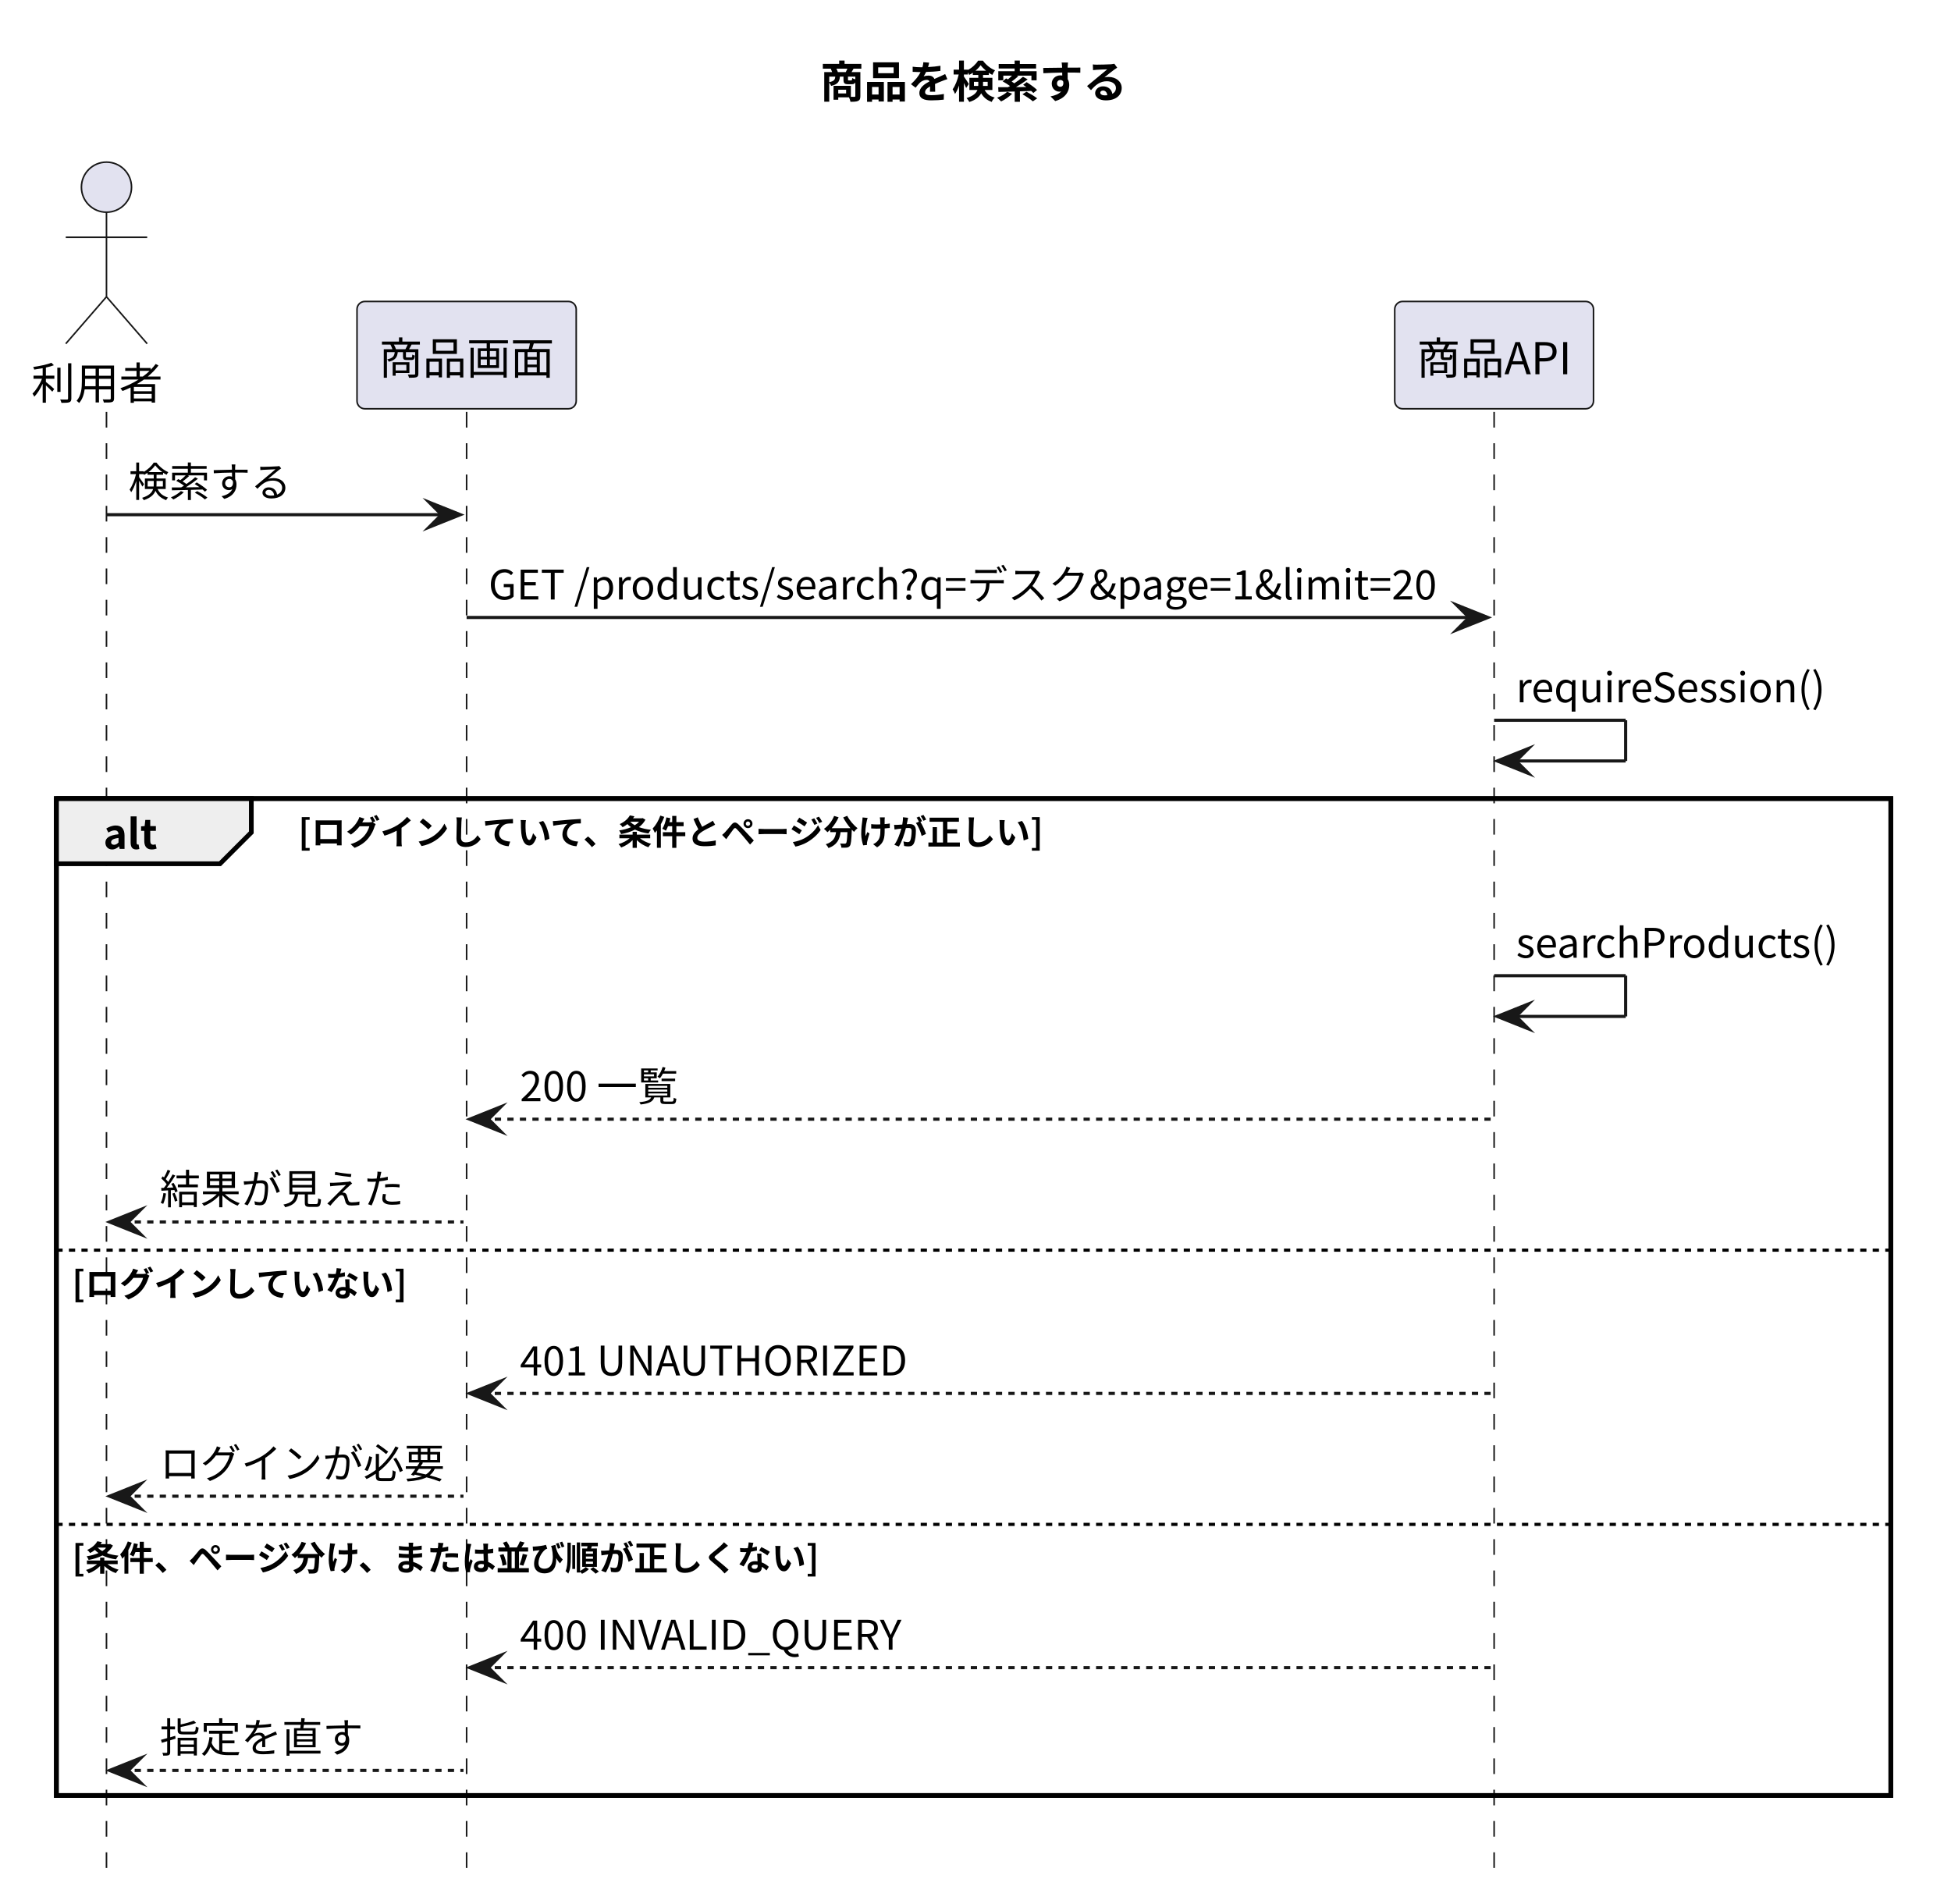
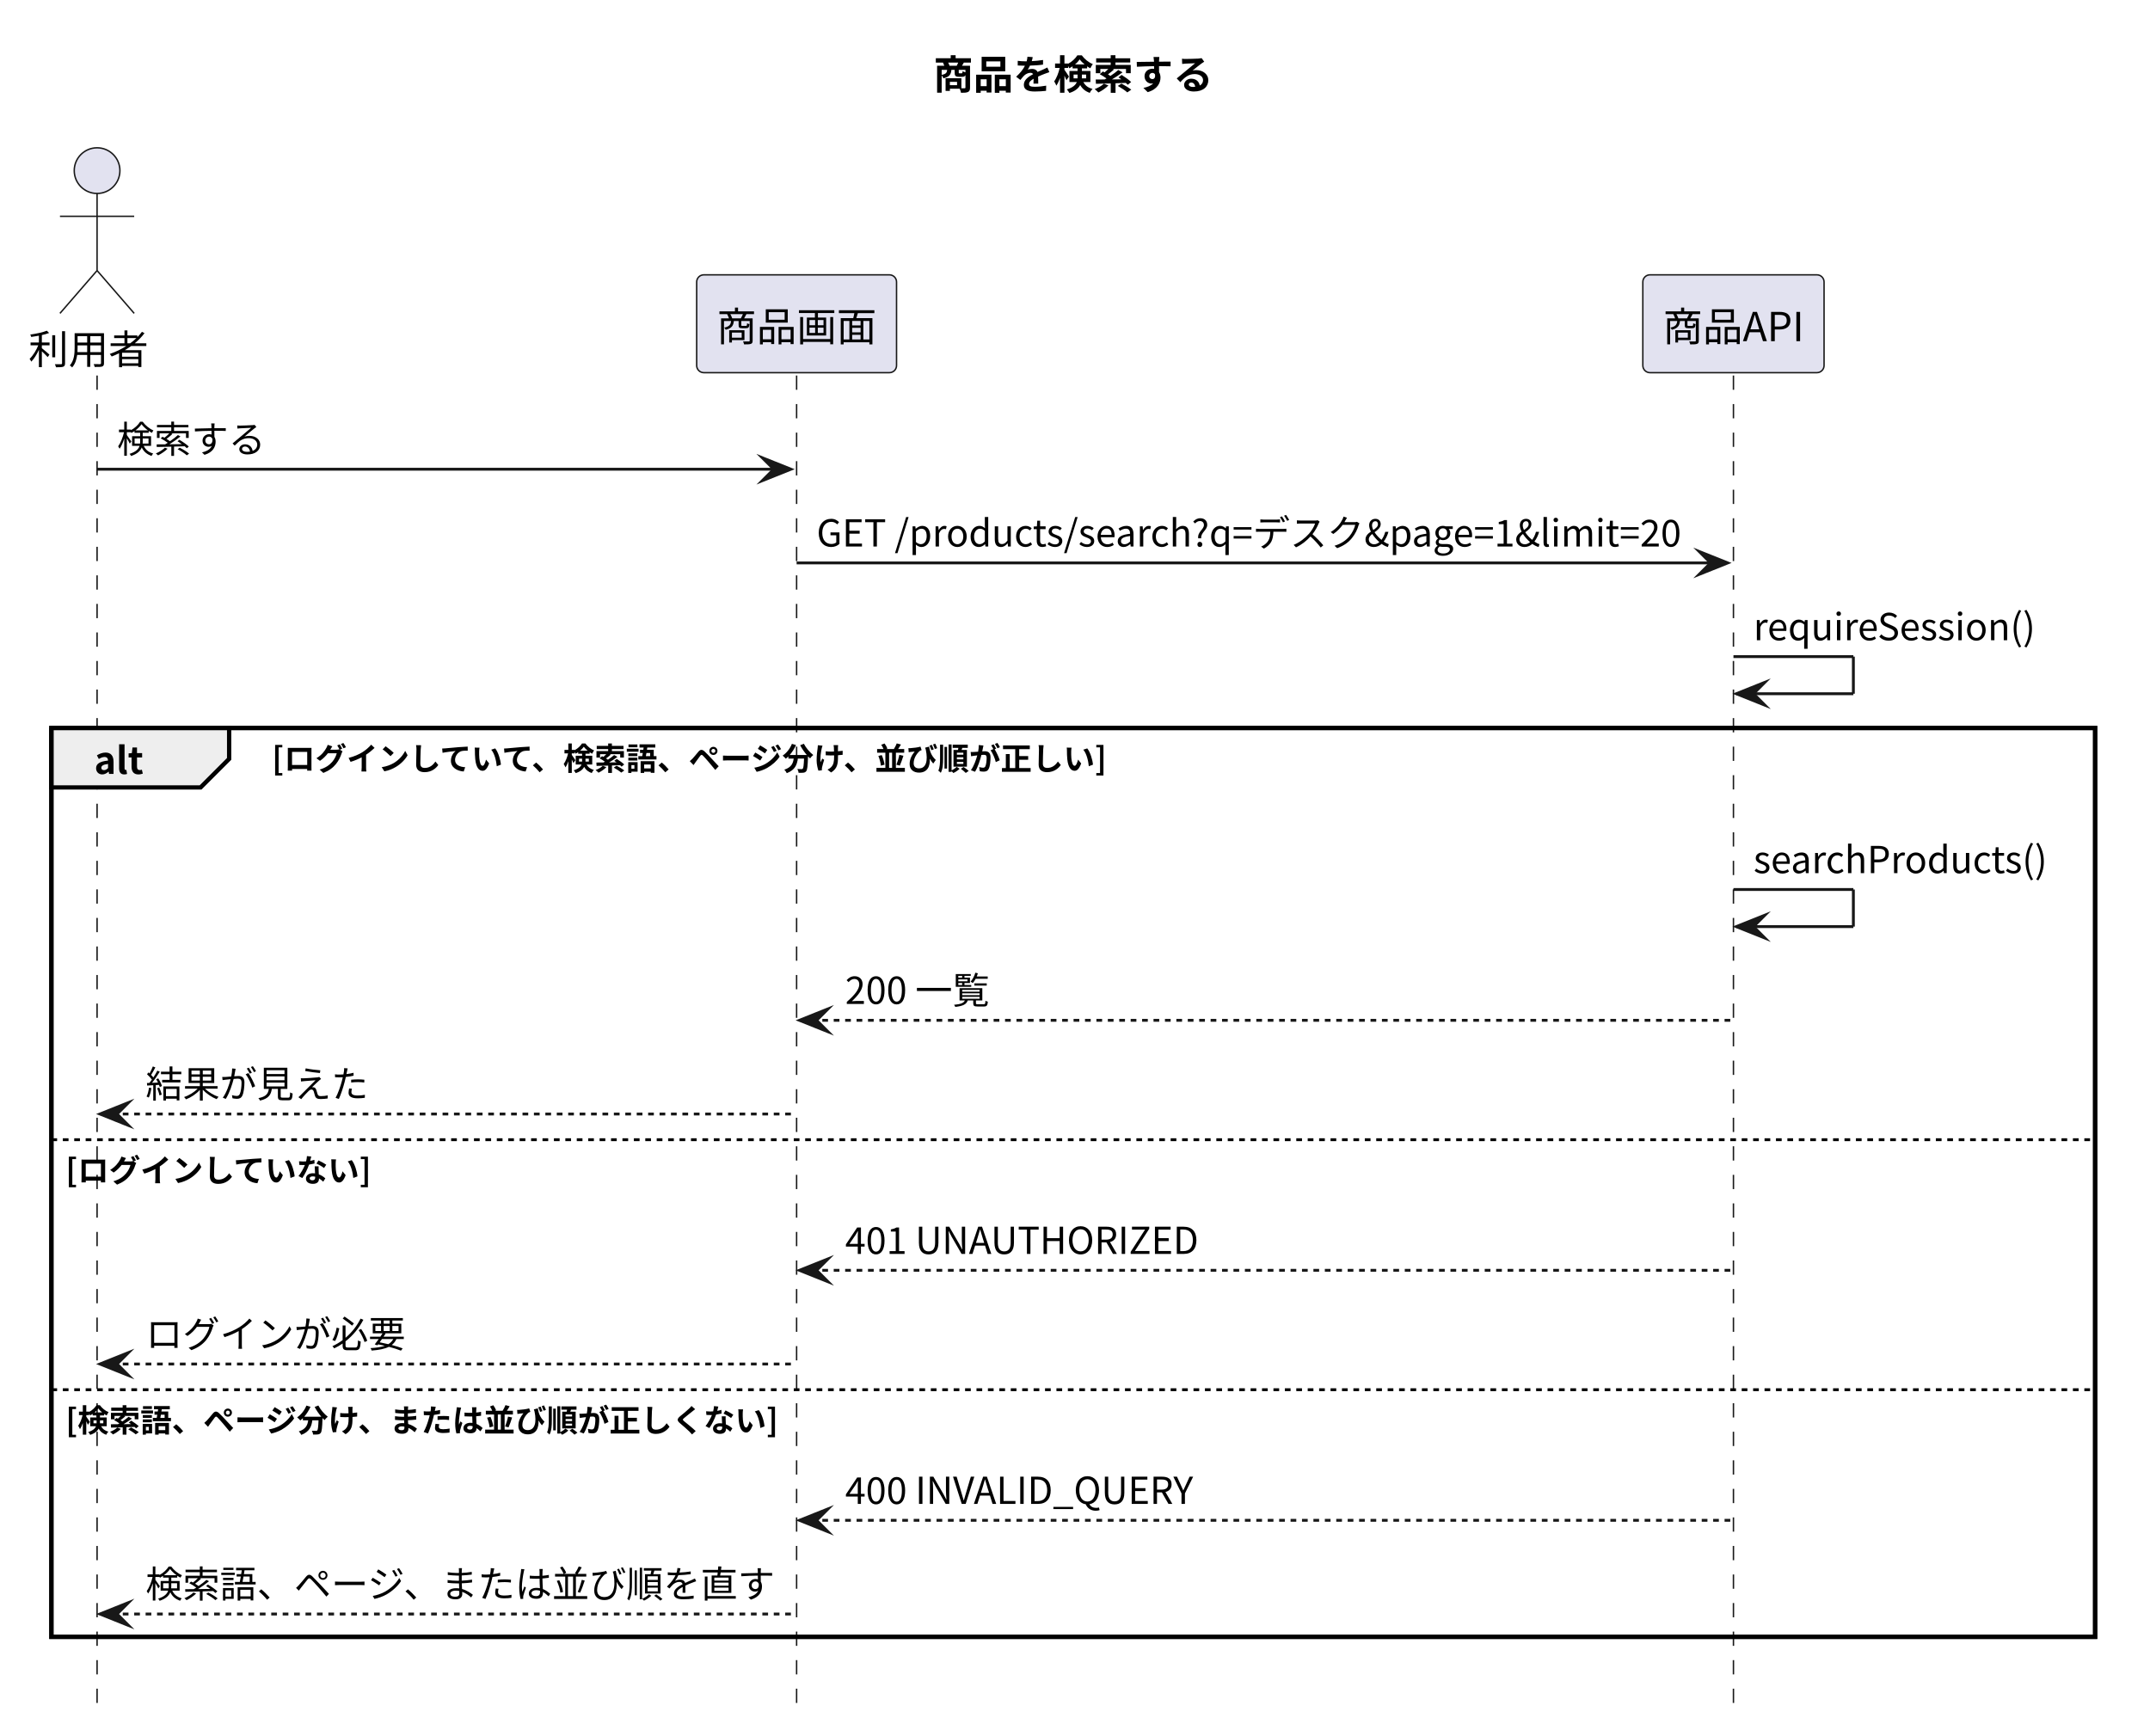
- <svg xmlns="http://www.w3.org/2000/svg" version="1.1" data-diagram-type="SEQUENCE" style="width:623px;height:608px;background:#FFFFFF;" width="623px" height="608px" viewBox="0 0 623 608" zoomAndPan="magnify" preserveAspectRatio="none" contentStyleType="text/css">
+ <svg xmlns="http://www.w3.org/2000/svg" version="1.1" data-diagram-type="SEQUENCE" style="width:753px;height:608px;background:#FFFFFF;" width="753px" height="608px" viewBox="0 0 753 608" zoomAndPan="magnify" preserveAspectRatio="none" contentStyleType="text/css">
  <defs />
  <g font-family="sans-serif" lengthAdjust="spacing">
    <g class="title" data-source-line="6">
-       <text x="261.892" y="31.24" fill="#000" font-size="14" textLength="98" font-weight="700" font-family="'Noto Sans CJK JP'">商品を検索する</text>
+       <text x="326.893" y="31.24" fill="#000" font-size="14" textLength="98" font-weight="700" font-family="'Noto Sans CJK JP'">商品を検索する</text>
    </g>
-     <rect x="18" y="255.016" width="585.785" height="318.376" fill="none" style="stroke:#000;stroke-width:1.5;" />
+     <rect x="18" y="255.016" width="715.785" height="318.376" fill="none" style="stroke:#000;stroke-width:1.5;" />
    <g class="participant-lifeline" data-qualified-name="User" data-entity-uid="part1" id="part1-lifeline" data-source-line="8">
      <g>
        <rect x="30.5" y="131.544" width="8" height="465.848" fill="#000" fill-opacity="0" />
        <line x1="34" y1="131.544" x2="34" y2="597.392" style="stroke:#181818;stroke-width:0.5;stroke-dasharray:5,5;" />
      </g>
    </g>
    <g class="participant-lifeline" data-qualified-name="Screen" data-entity-uid="part2" id="part2-lifeline" data-source-line="9">
      <g>
-         <rect x="145.5" y="131.544" width="8" height="465.848" fill="#000" fill-opacity="0" />
-         <line x1="149" y1="131.544" x2="149" y2="597.392" style="stroke:#181818;stroke-width:0.5;stroke-dasharray:5,5;" />
+         <rect x="275.5" y="131.544" width="8" height="465.848" fill="#000" fill-opacity="0" />
+         <line x1="279" y1="131.544" x2="279" y2="597.392" style="stroke:#181818;stroke-width:0.5;stroke-dasharray:5,5;" />
      </g>
    </g>
    <g class="participant-lifeline" data-qualified-name="API" data-entity-uid="part3" id="part3-lifeline" data-source-line="10">
      <g>
-         <rect x="473.609" y="131.544" width="8" height="465.848" fill="#000" fill-opacity="0" />
-         <line x1="477.109" y1="131.544" x2="477.109" y2="597.392" style="stroke:#181818;stroke-width:0.5;stroke-dasharray:5,5;" />
+         <rect x="603.61" y="131.544" width="8" height="465.848" fill="#000" fill-opacity="0" />
+         <line x1="607.11" y1="131.544" x2="607.11" y2="597.392" style="stroke:#181818;stroke-width:0.5;stroke-dasharray:5,5;" />
      </g>
    </g>
    <g class="participant participant-head" data-qualified-name="User" data-entity-uid="part1" id="part1-head" data-source-line="8">
      <text x="10" y="127.512" fill="#000" font-size="14" textLength="42" font-family="'Noto Sans CJK JP'">利用者</text>
      <ellipse cx="34" cy="59.772" rx="8" ry="8" fill="#E2E2F0" style="stroke:#181818;stroke-width:0.5;" />
      <path d="M34,67.772 L34,94.772 M21,75.772 L47,75.772 M34,94.772 L21,109.772 M34,94.772 L47,109.772" style="stroke:#181818;stroke-width:0.5;" fill="none" />
    </g>
    <g class="participant participant-head" data-qualified-name="Screen" data-entity-uid="part2" id="part2-head" data-source-line="9">
-       <rect x="114" y="96.272" width="70" height="34.272" fill="#E2E2F0" style="stroke:#181818;stroke-width:0.5;" rx="2.5" ry="2.5" />
-       <text x="121" y="119.512" fill="#000" font-size="14" textLength="56" font-family="'Noto Sans CJK JP'">商品画面</text>
+       <rect x="244" y="96.272" width="70" height="34.272" fill="#E2E2F0" style="stroke:#181818;stroke-width:0.5;" rx="2.5" ry="2.5" />
+       <text x="251" y="119.512" fill="#000" font-size="14" textLength="56" font-family="'Noto Sans CJK JP'">商品画面</text>
    </g>
    <g class="participant participant-head" data-qualified-name="API" data-entity-uid="part3" id="part3-head" data-source-line="10">
-       <rect x="445.371" y="96.272" width="63.476" height="34.272" fill="#E2E2F0" style="stroke:#181818;stroke-width:0.5;" rx="2.5" ry="2.5" />
-       <text x="452.371" y="119.512" fill="#000" font-size="14" textLength="49.476" font-family="'Noto Sans CJK JP'">商品API</text>
+       <rect x="575.372" y="96.272" width="63.476" height="34.272" fill="#E2E2F0" style="stroke:#181818;stroke-width:0.5;" rx="2.5" ry="2.5" />
+       <text x="582.372" y="119.512" fill="#000" font-size="14" textLength="49.476" font-family="'Noto Sans CJK JP'">商品API</text>
    </g>
    <g class="message" data-entity-1="part1" data-entity-2="part2" id="msg1" data-source-line="12">
-       <polygon points="137,160.368,147,164.368,137,168.368,141,164.368" fill="#181818" style="stroke:#181818;stroke-width:1;stroke-linejoin:miter;stroke-miterlimit:10;" />
-       <line x1="34" y1="164.368" x2="143" y2="164.368" style="stroke:#181818;stroke-width:1;" />
+       <polygon points="267,160.368,277,164.368,267,168.368,271,164.368" fill="#181818" style="stroke:#181818;stroke-width:1;stroke-linejoin:miter;stroke-miterlimit:10;" />
+       <line x1="34" y1="164.368" x2="273" y2="164.368" style="stroke:#181818;stroke-width:1;" />
      <text x="41" y="158.624" fill="#000" font-size="13" textLength="52" font-family="'Noto Sans CJK JP'">検索する</text>
    </g>
    <g class="message" data-entity-1="part2" data-entity-2="part3" id="msg2" data-source-line="13">
-       <polygon points="465.109,193.192,475.109,197.192,465.109,201.192,469.109,197.192" fill="#181818" style="stroke:#181818;stroke-width:1;stroke-linejoin:miter;stroke-miterlimit:10;" />
-       <line x1="149" y1="197.192" x2="471.109" y2="197.192" style="stroke:#181818;stroke-width:1;" />
-       <text x="156" y="191.448" fill="#000" font-size="13" textLength="304.109" font-family="'Noto Sans CJK JP'">GET /products/search?q=デスク&amp;page=1&amp;limit=20</text>
+       <polygon points="595.11,193.192,605.11,197.192,595.11,201.192,599.11,197.192" fill="#181818" style="stroke:#181818;stroke-width:1;stroke-linejoin:miter;stroke-miterlimit:10;" />
+       <line x1="279" y1="197.192" x2="601.11" y2="197.192" style="stroke:#181818;stroke-width:1;" />
+       <text x="286" y="191.448" fill="#000" font-size="13" textLength="304.109" font-family="'Noto Sans CJK JP'">GET /products/search?q=デスク&amp;page=1&amp;limit=20</text>
    </g>
    <g class="message" data-entity-1="part3" data-entity-2="part3" id="msg3" data-source-line="14">
-       <line x1="477.109" y1="230.016" x2="519.109" y2="230.016" style="stroke:#181818;stroke-width:1;" />
-       <line x1="519.109" y1="230.016" x2="519.109" y2="243.016" style="stroke:#181818;stroke-width:1;" />
-       <line x1="478.109" y1="243.016" x2="519.109" y2="243.016" style="stroke:#181818;stroke-width:1;" />
-       <polygon points="488.109,239.016,478.109,243.016,488.109,247.016,484.109,243.016" fill="#181818" style="stroke:#181818;stroke-width:1;stroke-linejoin:miter;stroke-miterlimit:10;" />
-       <text x="484.109" y="224.272" fill="#000" font-size="13" textLength="99.307" font-family="'Noto Sans CJK JP'">requireSession()</text>
+       <line x1="607.11" y1="230.016" x2="649.11" y2="230.016" style="stroke:#181818;stroke-width:1;" />
+       <line x1="649.11" y1="230.016" x2="649.11" y2="243.016" style="stroke:#181818;stroke-width:1;" />
+       <line x1="608.11" y1="243.016" x2="649.11" y2="243.016" style="stroke:#181818;stroke-width:1;" />
+       <polygon points="618.11,239.016,608.11,243.016,618.11,247.016,614.11,243.016" fill="#181818" style="stroke:#181818;stroke-width:1;stroke-linejoin:miter;stroke-miterlimit:10;" />
+       <text x="614.11" y="224.272" fill="#000" font-size="13" textLength="99.307" font-family="'Noto Sans CJK JP'">requireSession()</text>
    </g>
    <path d="M18,255.016 L80.251,255.016 L80.251,265.84 L70.251,275.84 L18,275.84 L18,255.016" style="stroke:#000;stroke-width:1.5;" fill="#EEE" />
-     <rect x="18" y="255.016" width="585.785" height="318.376" fill="none" style="stroke:#000;stroke-width:1.5;" />
+     <rect x="18" y="255.016" width="715.785" height="318.376" fill="none" style="stroke:#000;stroke-width:1.5;" />
    <text x="33" y="271.096" fill="#000" font-size="13" textLength="17.251" font-weight="700" font-family="'Noto Sans CJK JP'">alt</text>
-     <text x="95.251" y="269.776" fill="#000" font-size="11" textLength="239.314" font-weight="700" font-family="'Noto Sans CJK JP'">[ログインしていて、条件とページ分けが正しい]</text>
+     <text x="95.251" y="269.776" fill="#000" font-size="11" textLength="294.314" font-weight="700" font-family="'Noto Sans CJK JP'">[ログインしていて、検索語、ページ分け、並び順が正しい]</text>
    <g class="message" data-entity-1="part3" data-entity-2="part3" id="msg4" data-source-line="16">
-       <line x1="477.109" y1="311.592" x2="519.109" y2="311.592" style="stroke:#181818;stroke-width:1;" />
-       <line x1="519.109" y1="311.592" x2="519.109" y2="324.592" style="stroke:#181818;stroke-width:1;" />
-       <line x1="478.109" y1="324.592" x2="519.109" y2="324.592" style="stroke:#181818;stroke-width:1;" />
-       <polygon points="488.109,320.592,478.109,324.592,488.109,328.592,484.109,324.592" fill="#181818" style="stroke:#181818;stroke-width:1;stroke-linejoin:miter;stroke-miterlimit:10;" />
-       <text x="484.109" y="305.848" fill="#000" font-size="13" textLength="103.675" font-family="'Noto Sans CJK JP'">searchProducts()</text>
+       <line x1="607.11" y1="311.592" x2="649.11" y2="311.592" style="stroke:#181818;stroke-width:1;" />
+       <line x1="649.11" y1="311.592" x2="649.11" y2="324.592" style="stroke:#181818;stroke-width:1;" />
+       <line x1="608.11" y1="324.592" x2="649.11" y2="324.592" style="stroke:#181818;stroke-width:1;" />
+       <polygon points="618.11,320.592,608.11,324.592,618.11,328.592,614.11,324.592" fill="#181818" style="stroke:#181818;stroke-width:1;stroke-linejoin:miter;stroke-miterlimit:10;" />
+       <text x="614.11" y="305.848" fill="#000" font-size="13" textLength="103.675" font-family="'Noto Sans CJK JP'">searchProducts()</text>
    </g>
    <g class="message" data-entity-1="part3" data-entity-2="part2" id="msg5" data-source-line="17">
-       <polygon points="160,353.416,150,357.416,160,361.416,156,357.416" fill="#181818" style="stroke:#181818;stroke-width:1;stroke-linejoin:miter;stroke-miterlimit:10;" />
-       <line x1="154" y1="357.416" x2="476.109" y2="357.416" style="stroke:#181818;stroke-width:1;stroke-dasharray:2,2;" />
-       <text x="166" y="351.672" fill="#000" font-size="13" textLength="50.557" font-family="'Noto Sans CJK JP'">200 一覧</text>
+       <polygon points="290,353.416,280,357.416,290,361.416,286,357.416" fill="#181818" style="stroke:#181818;stroke-width:1;stroke-linejoin:miter;stroke-miterlimit:10;" />
+       <line x1="284" y1="357.416" x2="606.11" y2="357.416" style="stroke:#181818;stroke-width:1;stroke-dasharray:2,2;" />
+       <text x="296" y="351.672" fill="#000" font-size="13" textLength="50.557" font-family="'Noto Sans CJK JP'">200 一覧</text>
    </g>
    <g class="message" data-entity-1="part2" data-entity-2="part1" id="msg6" data-source-line="18">
      <polygon points="45,386.24,35,390.24,45,394.24,41,390.24" fill="#181818" style="stroke:#181818;stroke-width:1;stroke-linejoin:miter;stroke-miterlimit:10;" />
-       <line x1="39" y1="390.24" x2="148" y2="390.24" style="stroke:#181818;stroke-width:1;stroke-dasharray:2,2;" />
+       <line x1="39" y1="390.24" x2="278" y2="390.24" style="stroke:#181818;stroke-width:1;stroke-dasharray:2,2;" />
      <text x="51" y="384.496" fill="#000" font-size="13" textLength="78" font-family="'Noto Sans CJK JP'">結果が見えた</text>
    </g>
-     <line x1="18" y1="399.24" x2="603.784" y2="399.24" style="stroke:#000;stroke-width:1;stroke-dasharray:2,2;" />
+     <line x1="18" y1="399.24" x2="733.785" y2="399.24" style="stroke:#000;stroke-width:1;stroke-dasharray:2,2;" />
    <text x="23" y="414" fill="#000" font-size="11" textLength="107.315" font-weight="700" font-family="'Noto Sans CJK JP'">[ログインしていない]</text>
    <g class="message" data-entity-1="part3" data-entity-2="part2" id="msg7" data-source-line="20">
-       <polygon points="160,440.992,150,444.992,160,448.992,156,444.992" fill="#181818" style="stroke:#181818;stroke-width:1;stroke-linejoin:miter;stroke-miterlimit:10;" />
-       <line x1="154" y1="444.992" x2="476.109" y2="444.992" style="stroke:#181818;stroke-width:1;stroke-dasharray:2,2;" />
-       <text x="166" y="439.248" fill="#000" font-size="13" textLength="124.007" font-family="'Noto Sans CJK JP'">401 UNAUTHORIZED</text>
+       <polygon points="290,440.992,280,444.992,290,448.992,286,444.992" fill="#181818" style="stroke:#181818;stroke-width:1;stroke-linejoin:miter;stroke-miterlimit:10;" />
+       <line x1="284" y1="444.992" x2="606.11" y2="444.992" style="stroke:#181818;stroke-width:1;stroke-dasharray:2,2;" />
+       <text x="296" y="439.248" fill="#000" font-size="13" textLength="124.007" font-family="'Noto Sans CJK JP'">401 UNAUTHORIZED</text>
    </g>
    <g class="message" data-entity-1="part2" data-entity-2="part1" id="msg8" data-source-line="21">
      <polygon points="45,473.816,35,477.816,45,481.816,41,477.816" fill="#181818" style="stroke:#181818;stroke-width:1;stroke-linejoin:miter;stroke-miterlimit:10;" />
-       <line x1="39" y1="477.816" x2="148" y2="477.816" style="stroke:#181818;stroke-width:1;stroke-dasharray:2,2;" />
+       <line x1="39" y1="477.816" x2="278" y2="477.816" style="stroke:#181818;stroke-width:1;stroke-dasharray:2,2;" />
      <text x="51" y="472.072" fill="#000" font-size="13" textLength="91" font-family="'Noto Sans CJK JP'">ログインが必要</text>
    </g>
-     <line x1="18" y1="486.816" x2="603.784" y2="486.816" style="stroke:#000;stroke-width:1;stroke-dasharray:2,2;" />
-     <text x="23" y="501.576" fill="#000" font-size="11" textLength="239.314" font-weight="700" font-family="'Noto Sans CJK JP'">[条件、ページ分け、または並び順が正しくない]</text>
+     <line x1="18" y1="486.816" x2="733.785" y2="486.816" style="stroke:#000;stroke-width:1;stroke-dasharray:2,2;" />
+     <text x="23" y="501.576" fill="#000" font-size="11" textLength="250.314" font-weight="700" font-family="'Noto Sans CJK JP'">[検索語、ページ分け、または並び順が正しくない]</text>
    <g class="message" data-entity-1="part3" data-entity-2="part2" id="msg9" data-source-line="23">
-       <polygon points="160,528.568,150,532.568,160,536.568,156,532.568" fill="#181818" style="stroke:#181818;stroke-width:1;stroke-linejoin:miter;stroke-miterlimit:10;" />
-       <line x1="154" y1="532.568" x2="476.109" y2="532.568" style="stroke:#181818;stroke-width:1;stroke-dasharray:2,2;" />
-       <text x="166" y="526.824" fill="#000" font-size="13" textLength="122.057" font-family="'Noto Sans CJK JP'">400 INVALID_QUERY</text>
+       <polygon points="290,528.568,280,532.568,290,536.568,286,532.568" fill="#181818" style="stroke:#181818;stroke-width:1;stroke-linejoin:miter;stroke-miterlimit:10;" />
+       <line x1="284" y1="532.568" x2="606.11" y2="532.568" style="stroke:#181818;stroke-width:1;stroke-dasharray:2,2;" />
+       <text x="296" y="526.824" fill="#000" font-size="13" textLength="122.057" font-family="'Noto Sans CJK JP'">400 INVALID_QUERY</text>
    </g>
    <g class="message" data-entity-1="part2" data-entity-2="part1" id="msg10" data-source-line="24">
      <polygon points="45,561.392,35,565.392,45,569.392,41,565.392" fill="#181818" style="stroke:#181818;stroke-width:1;stroke-linejoin:miter;stroke-miterlimit:10;" />
-       <line x1="39" y1="565.392" x2="148" y2="565.392" style="stroke:#181818;stroke-width:1;stroke-dasharray:2,2;" />
-       <text x="51" y="559.648" fill="#000" font-size="13" textLength="65" font-family="'Noto Sans CJK JP'">指定を直す</text>
+       <line x1="39" y1="565.392" x2="278" y2="565.392" style="stroke:#181818;stroke-width:1;stroke-dasharray:2,2;" />
+       <text x="51" y="559.648" fill="#000" font-size="13" textLength="221" font-family="'Noto Sans CJK JP'">検索語、ページ、または並び順を直す</text>
    </g>
  </g>
</svg>
